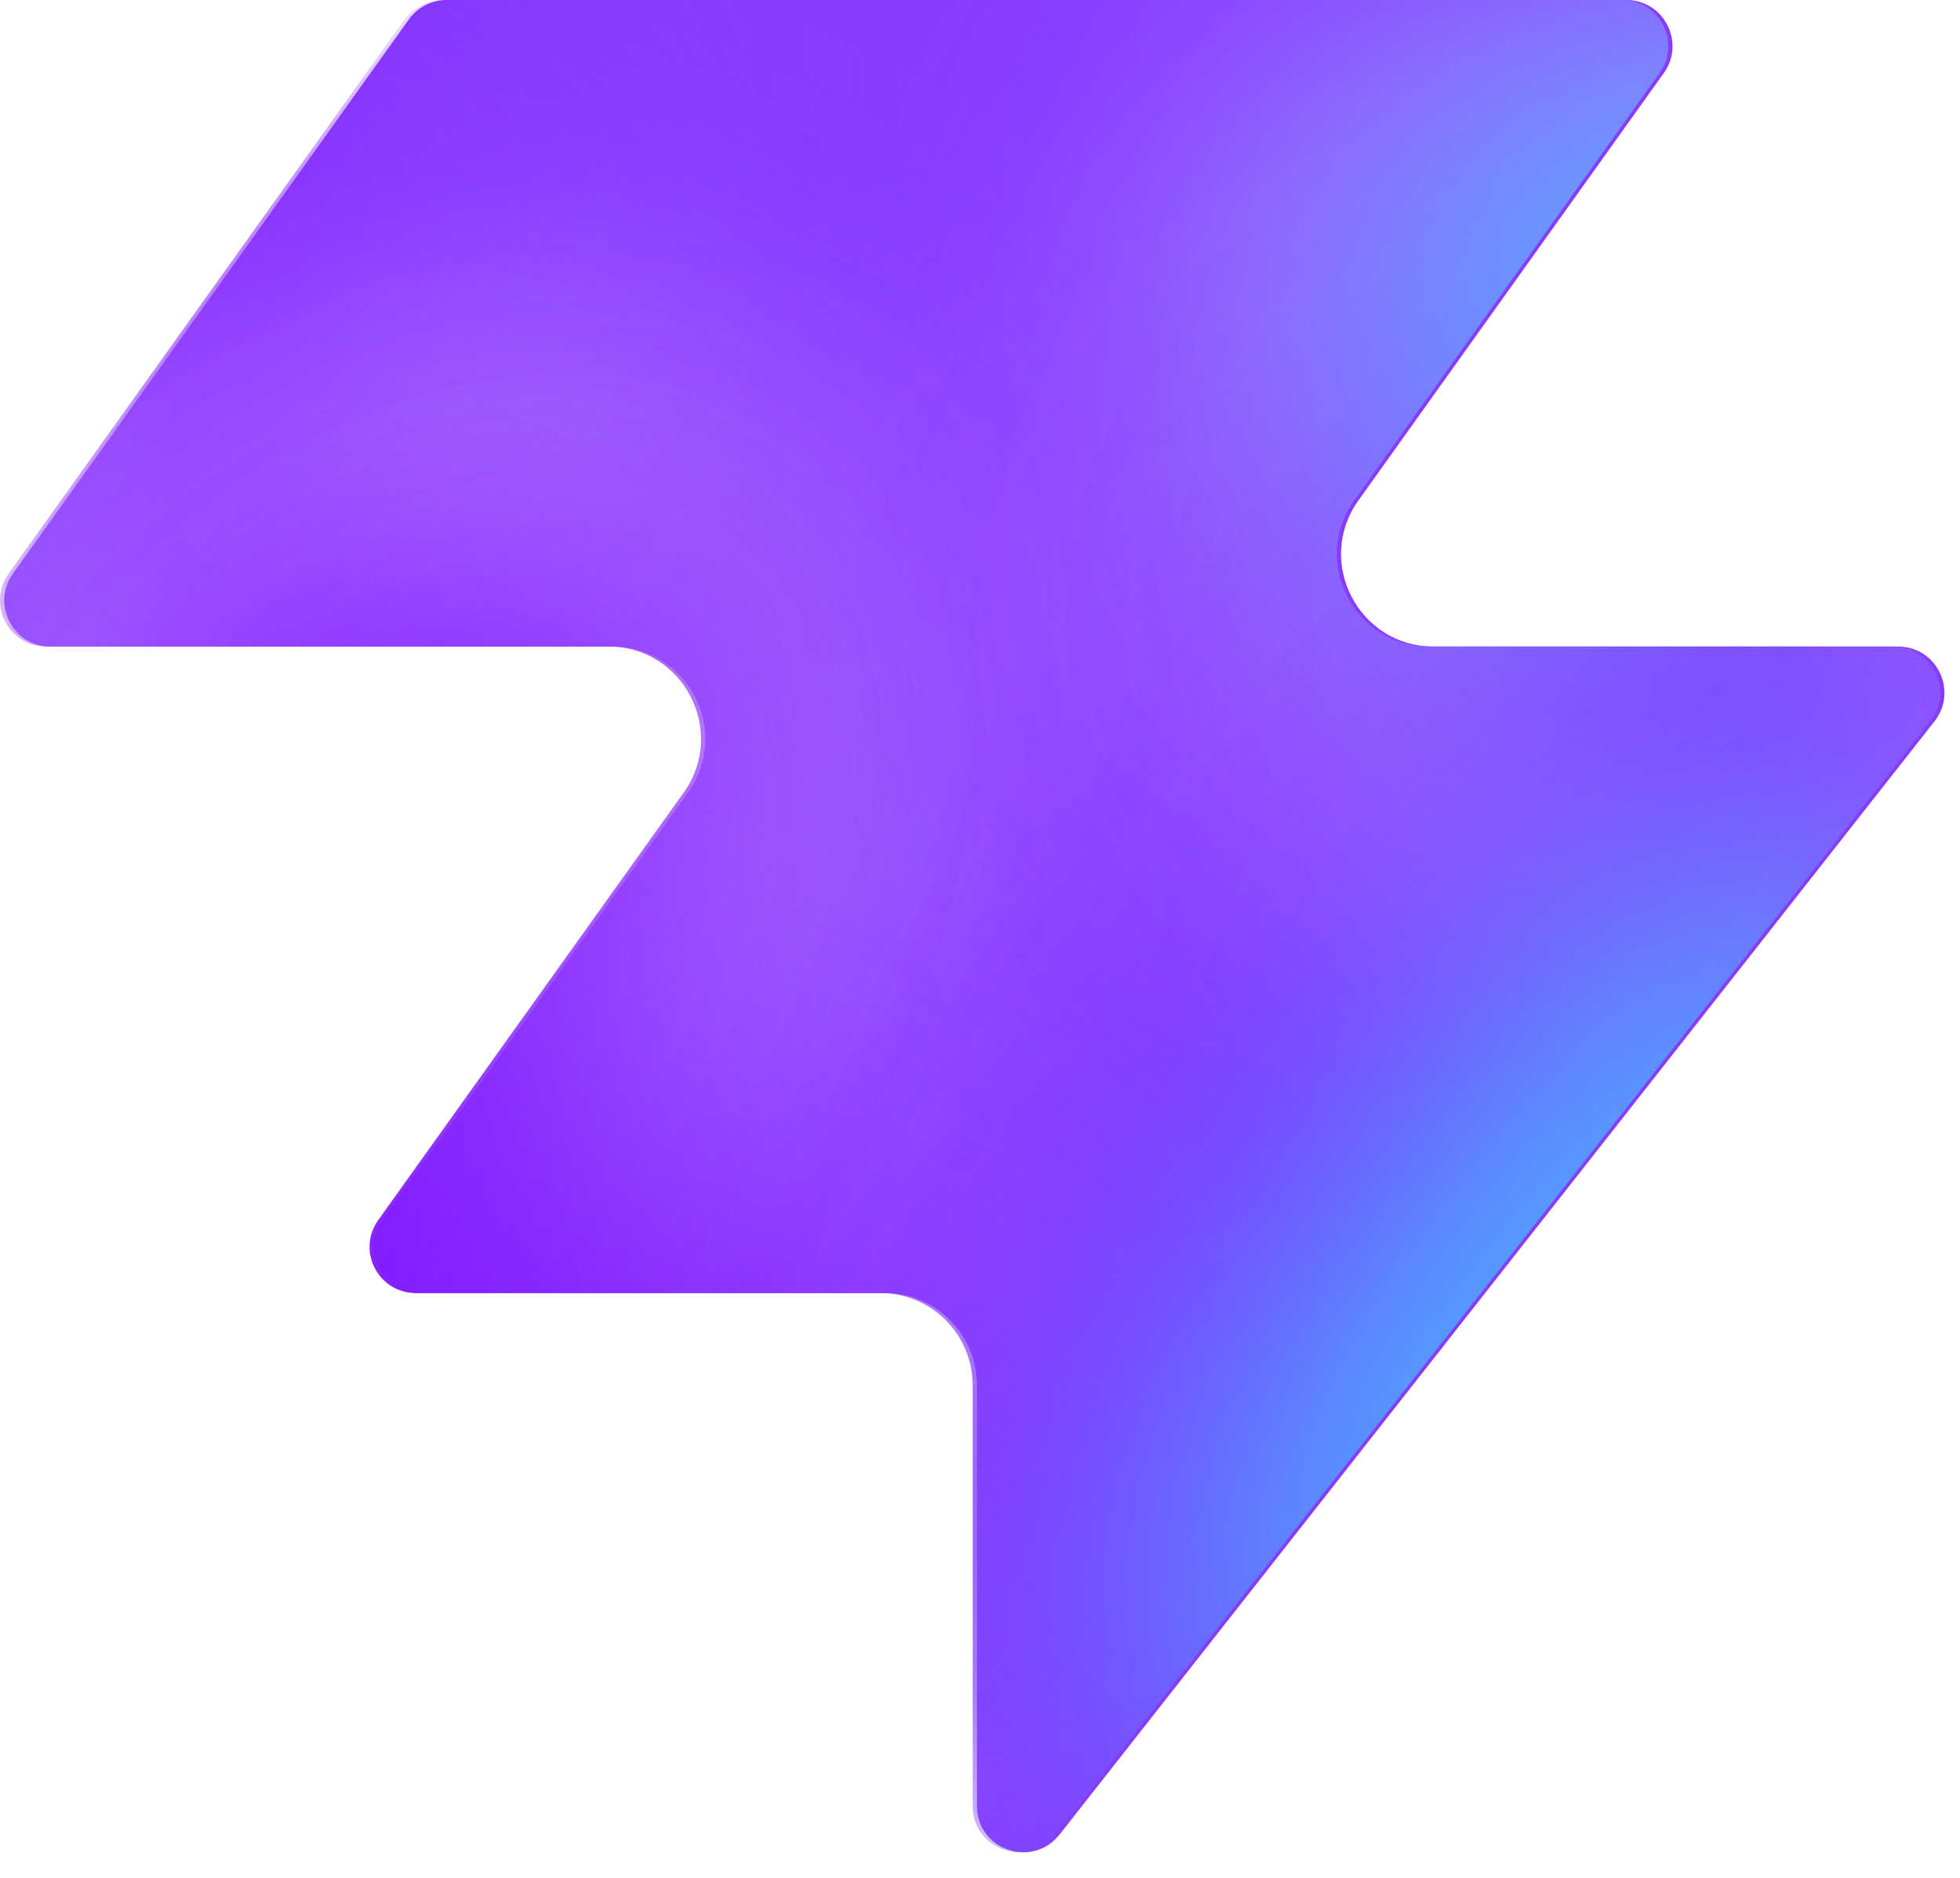
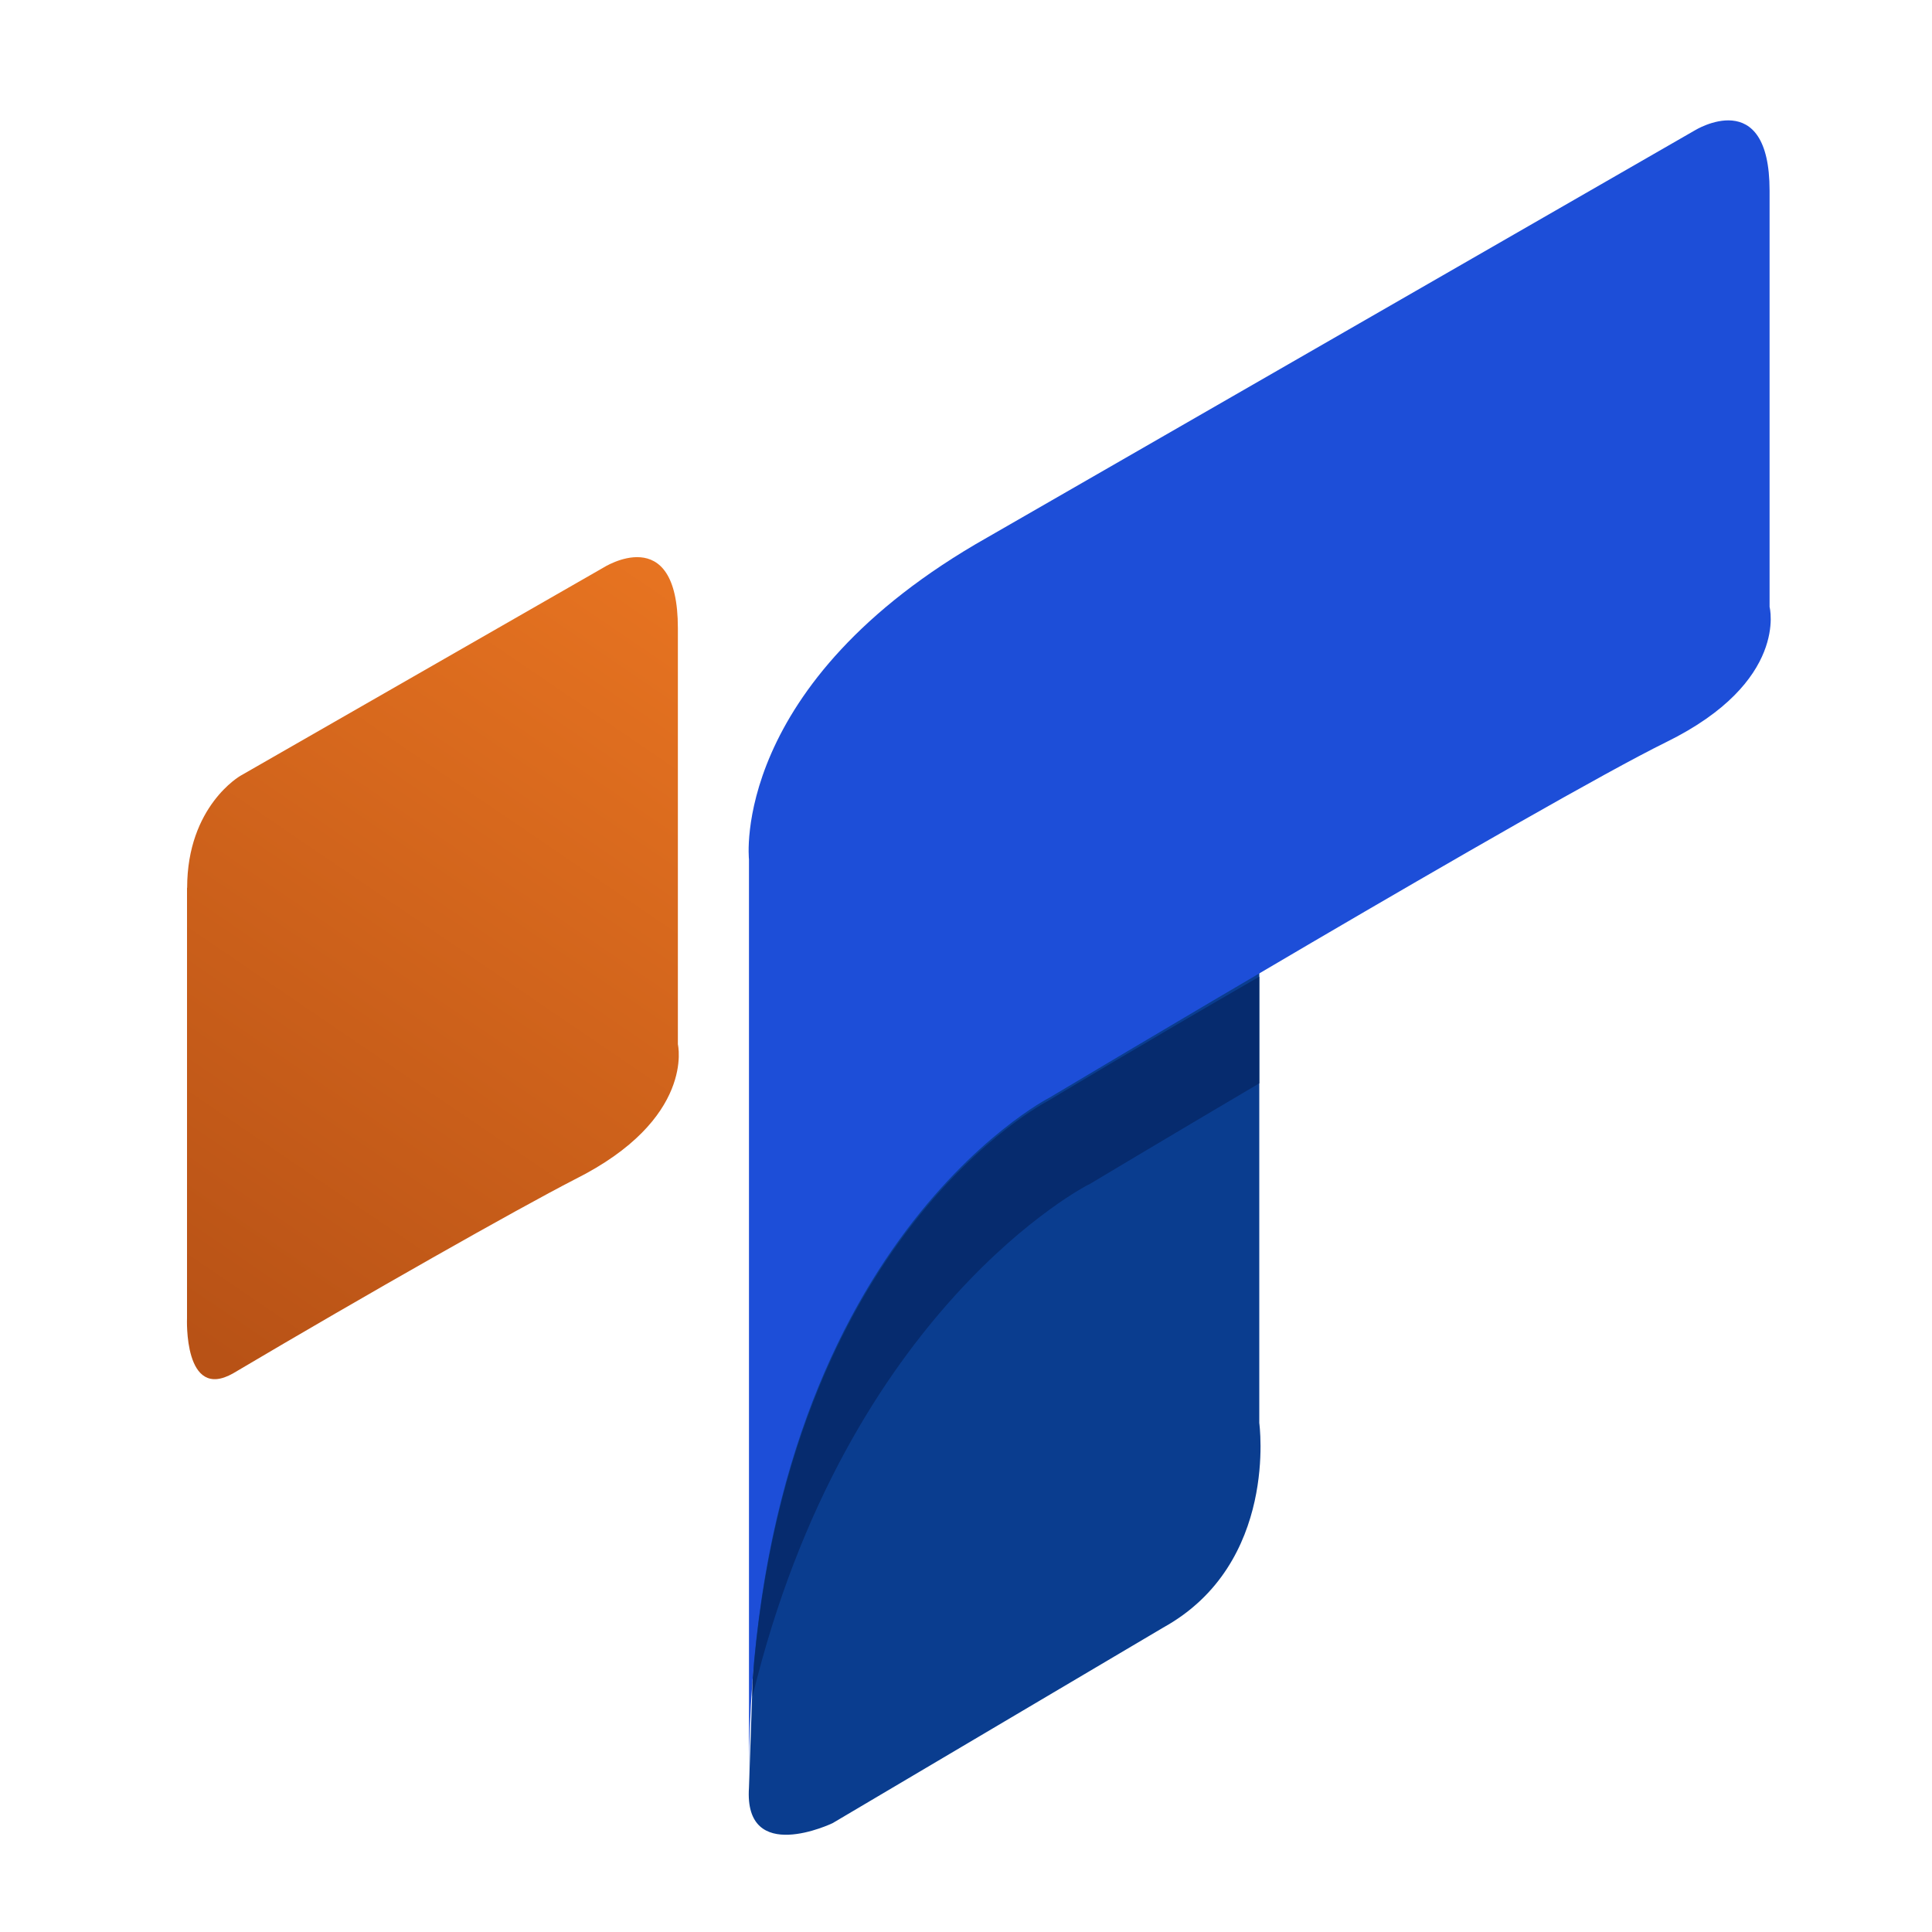
- <svg xmlns="http://www.w3.org/2000/svg" width="48" height="46" fill="none" viewBox="0 0 48 46">
-   <path fill="#863bff" d="M25.946 44.938c-.664.845-2.021.375-2.021-.698V33.937a2.26 2.26 0 0 0-2.262-2.262H10.287c-.92 0-1.456-1.04-.92-1.788l7.48-10.471c1.07-1.497 0-3.578-1.842-3.578H1.237c-.92 0-1.456-1.04-.92-1.788L10.013.474c.214-.297.556-.474.92-.474h28.894c.92 0 1.456 1.04.92 1.788l-7.48 10.471c-1.07 1.498 0 3.579 1.842 3.579h11.377c.943 0 1.473 1.088.89 1.83L25.947 44.94z" style="fill:#863bff;fill:color(display-p3 .525 .23 1);fill-opacity:1" />
-   <mask id="a" width="48" height="46" x="0" y="0" maskUnits="userSpaceOnUse" style="mask-type:alpha">
-     <path fill="#000" d="M25.842 44.938c-.664.844-2.021.375-2.021-.698V33.937a2.26 2.26 0 0 0-2.262-2.262H10.183c-.92 0-1.456-1.04-.92-1.788l7.48-10.471c1.07-1.498 0-3.579-1.842-3.579H1.133c-.92 0-1.456-1.04-.92-1.787L9.91.473c.214-.297.556-.474.92-.474h28.894c.92 0 1.456 1.04.92 1.788l-7.48 10.471c-1.07 1.498 0 3.578 1.842 3.578h11.377c.943 0 1.473 1.088.89 1.832L25.843 44.94z" style="fill:#000;fill-opacity:1" />
-   </mask>
-   <g mask="url(#a)">
-     <g filter="url(#b)">
-       <ellipse cx="5.508" cy="14.704" fill="#ede6ff" rx="5.508" ry="14.704" style="fill:#ede6ff;fill:color(display-p3 .927 .903 1);fill-opacity:1" transform="matrix(.00324 1 1 -.00324 -4.47 31.516)" />
-     </g>
-     <g filter="url(#c)">
-       <ellipse cx="10.399" cy="29.851" fill="#ede6ff" rx="10.399" ry="29.851" style="fill:#ede6ff;fill:color(display-p3 .927 .903 1);fill-opacity:1" transform="matrix(.00324 1 1 -.00324 -39.328 7.883)" />
-     </g>
-     <g filter="url(#d)">
-       <ellipse cx="5.508" cy="30.487" fill="#7e14ff" rx="5.508" ry="30.487" style="fill:#7e14ff;fill:color(display-p3 .492 .077 1);fill-opacity:1" transform="rotate(89.814 -25.913 -14.639)scale(1 -1)" />
-     </g>
-     <g filter="url(#e)">
-       <ellipse cx="5.508" cy="30.599" fill="#7e14ff" rx="5.508" ry="30.599" style="fill:#7e14ff;fill:color(display-p3 .492 .077 1);fill-opacity:1" transform="rotate(89.814 -32.644 -3.334)scale(1 -1)" />
-     </g>
-     <g filter="url(#f)">
-       <ellipse cx="5.508" cy="30.599" fill="#7e14ff" rx="5.508" ry="30.599" style="fill:#7e14ff;fill:color(display-p3 .492 .077 1);fill-opacity:1" transform="matrix(.00324 1 1 -.00324 -34.34 30.47)" />
-     </g>
-     <g filter="url(#g)">
-       <ellipse cx="14.072" cy="22.078" fill="#ede6ff" rx="14.072" ry="22.078" style="fill:#ede6ff;fill:color(display-p3 .927 .903 1);fill-opacity:1" transform="rotate(93.35 24.506 48.493)scale(-1 1)" />
-     </g>
-     <g filter="url(#h)">
-       <ellipse cx="3.47" cy="21.501" fill="#7e14ff" rx="3.47" ry="21.501" style="fill:#7e14ff;fill:color(display-p3 .492 .077 1);fill-opacity:1" transform="rotate(89.009 28.708 47.59)scale(-1 1)" />
-     </g>
-     <g filter="url(#i)">
-       <ellipse cx="3.47" cy="21.501" fill="#7e14ff" rx="3.47" ry="21.501" style="fill:#7e14ff;fill:color(display-p3 .492 .077 1);fill-opacity:1" transform="rotate(89.009 28.708 47.59)scale(-1 1)" />
-     </g>
-     <g filter="url(#j)">
-       <ellipse cx=".387" cy="8.972" fill="#7e14ff" rx="4.407" ry="29.108" style="fill:#7e14ff;fill:color(display-p3 .492 .077 1);fill-opacity:1" transform="rotate(39.51 .387 8.972)" />
-     </g>
-     <g filter="url(#k)">
-       <ellipse cx="47.523" cy="-6.092" fill="#7e14ff" rx="4.407" ry="29.108" style="fill:#7e14ff;fill:color(display-p3 .492 .077 1);fill-opacity:1" transform="rotate(37.892 47.523 -6.092)" />
-     </g>
-     <g filter="url(#l)">
-       <ellipse cx="41.412" cy="6.333" fill="#47bfff" rx="5.971" ry="9.665" style="fill:#47bfff;fill:color(display-p3 .28 .748 1);fill-opacity:1" transform="rotate(37.892 41.412 6.333)" />
-     </g>
-     <g filter="url(#m)">
-       <ellipse cx="-1.879" cy="38.332" fill="#7e14ff" rx="4.407" ry="29.108" style="fill:#7e14ff;fill:color(display-p3 .492 .077 1);fill-opacity:1" transform="rotate(37.892 -1.88 38.332)" />
-     </g>
-     <g filter="url(#n)">
-       <ellipse cx="-1.879" cy="38.332" fill="#7e14ff" rx="4.407" ry="29.108" style="fill:#7e14ff;fill:color(display-p3 .492 .077 1);fill-opacity:1" transform="rotate(37.892 -1.88 38.332)" />
-     </g>
-     <g filter="url(#o)">
-       <ellipse cx="35.651" cy="29.907" fill="#7e14ff" rx="4.407" ry="29.108" style="fill:#7e14ff;fill:color(display-p3 .492 .077 1);fill-opacity:1" transform="rotate(37.892 35.651 29.907)" />
-     </g>
-     <g filter="url(#p)">
-       <ellipse cx="38.418" cy="32.4" fill="#47bfff" rx="5.971" ry="15.297" style="fill:#47bfff;fill:color(display-p3 .28 .748 1);fill-opacity:1" transform="rotate(37.892 38.418 32.4)" />
-     </g>
-   </g>
+ <svg xmlns="http://www.w3.org/2000/svg" viewBox="0 0 150 150">
  <defs>
-     <filter id="b" width="60.045" height="41.654" x="-19.77" y="16.149" color-interpolation-filters="sRGB" filterUnits="userSpaceOnUse">
-       <feFlood flood-opacity="0" result="BackgroundImageFix" />
-       <feBlend in="SourceGraphic" in2="BackgroundImageFix" result="shape" />
-       <feGaussianBlur result="effect1_foregroundBlur_2002_17158" stdDeviation="7.659" />
-     </filter>
-     <filter id="c" width="90.34" height="51.437" x="-54.613" y="-7.533" color-interpolation-filters="sRGB" filterUnits="userSpaceOnUse">
-       <feFlood flood-opacity="0" result="BackgroundImageFix" />
-       <feBlend in="SourceGraphic" in2="BackgroundImageFix" result="shape" />
-       <feGaussianBlur result="effect1_foregroundBlur_2002_17158" stdDeviation="7.659" />
-     </filter>
-     <filter id="d" width="79.355" height="29.4" x="-49.64" y="2.03" color-interpolation-filters="sRGB" filterUnits="userSpaceOnUse">
-       <feFlood flood-opacity="0" result="BackgroundImageFix" />
-       <feBlend in="SourceGraphic" in2="BackgroundImageFix" result="shape" />
-       <feGaussianBlur result="effect1_foregroundBlur_2002_17158" stdDeviation="4.596" />
-     </filter>
-     <filter id="e" width="79.579" height="29.4" x="-45.045" y="20.029" color-interpolation-filters="sRGB" filterUnits="userSpaceOnUse">
-       <feFlood flood-opacity="0" result="BackgroundImageFix" />
-       <feBlend in="SourceGraphic" in2="BackgroundImageFix" result="shape" />
-       <feGaussianBlur result="effect1_foregroundBlur_2002_17158" stdDeviation="4.596" />
-     </filter>
-     <filter id="f" width="79.579" height="29.4" x="-43.513" y="21.178" color-interpolation-filters="sRGB" filterUnits="userSpaceOnUse">
-       <feFlood flood-opacity="0" result="BackgroundImageFix" />
-       <feBlend in="SourceGraphic" in2="BackgroundImageFix" result="shape" />
-       <feGaussianBlur result="effect1_foregroundBlur_2002_17158" stdDeviation="4.596" />
-     </filter>
-     <filter id="g" width="74.749" height="58.852" x="15.756" y="-17.901" color-interpolation-filters="sRGB" filterUnits="userSpaceOnUse">
-       <feFlood flood-opacity="0" result="BackgroundImageFix" />
-       <feBlend in="SourceGraphic" in2="BackgroundImageFix" result="shape" />
-       <feGaussianBlur result="effect1_foregroundBlur_2002_17158" stdDeviation="7.659" />
-     </filter>
-     <filter id="h" width="61.377" height="25.362" x="23.548" y="2.284" color-interpolation-filters="sRGB" filterUnits="userSpaceOnUse">
-       <feFlood flood-opacity="0" result="BackgroundImageFix" />
-       <feBlend in="SourceGraphic" in2="BackgroundImageFix" result="shape" />
-       <feGaussianBlur result="effect1_foregroundBlur_2002_17158" stdDeviation="4.596" />
-     </filter>
-     <filter id="i" width="61.377" height="25.362" x="23.548" y="2.284" color-interpolation-filters="sRGB" filterUnits="userSpaceOnUse">
-       <feFlood flood-opacity="0" result="BackgroundImageFix" />
-       <feBlend in="SourceGraphic" in2="BackgroundImageFix" result="shape" />
-       <feGaussianBlur result="effect1_foregroundBlur_2002_17158" stdDeviation="4.596" />
-     </filter>
-     <filter id="j" width="56.045" height="63.649" x="-27.636" y="-22.853" color-interpolation-filters="sRGB" filterUnits="userSpaceOnUse">
-       <feFlood flood-opacity="0" result="BackgroundImageFix" />
-       <feBlend in="SourceGraphic" in2="BackgroundImageFix" result="shape" />
-       <feGaussianBlur result="effect1_foregroundBlur_2002_17158" stdDeviation="4.596" />
-     </filter>
-     <filter id="k" width="54.814" height="64.646" x="20.116" y="-38.415" color-interpolation-filters="sRGB" filterUnits="userSpaceOnUse">
-       <feFlood flood-opacity="0" result="BackgroundImageFix" />
-       <feBlend in="SourceGraphic" in2="BackgroundImageFix" result="shape" />
-       <feGaussianBlur result="effect1_foregroundBlur_2002_17158" stdDeviation="4.596" />
-     </filter>
-     <filter id="l" width="33.541" height="35.313" x="24.641" y="-11.323" color-interpolation-filters="sRGB" filterUnits="userSpaceOnUse">
-       <feFlood flood-opacity="0" result="BackgroundImageFix" />
-       <feBlend in="SourceGraphic" in2="BackgroundImageFix" result="shape" />
-       <feGaussianBlur result="effect1_foregroundBlur_2002_17158" stdDeviation="4.596" />
-     </filter>
-     <filter id="m" width="54.814" height="64.646" x="-29.286" y="6.009" color-interpolation-filters="sRGB" filterUnits="userSpaceOnUse">
-       <feFlood flood-opacity="0" result="BackgroundImageFix" />
-       <feBlend in="SourceGraphic" in2="BackgroundImageFix" result="shape" />
-       <feGaussianBlur result="effect1_foregroundBlur_2002_17158" stdDeviation="4.596" />
-     </filter>
-     <filter id="n" width="54.814" height="64.646" x="-29.286" y="6.009" color-interpolation-filters="sRGB" filterUnits="userSpaceOnUse">
-       <feFlood flood-opacity="0" result="BackgroundImageFix" />
-       <feBlend in="SourceGraphic" in2="BackgroundImageFix" result="shape" />
-       <feGaussianBlur result="effect1_foregroundBlur_2002_17158" stdDeviation="4.596" />
-     </filter>
-     <filter id="o" width="54.814" height="64.646" x="8.244" y="-2.416" color-interpolation-filters="sRGB" filterUnits="userSpaceOnUse">
-       <feFlood flood-opacity="0" result="BackgroundImageFix" />
-       <feBlend in="SourceGraphic" in2="BackgroundImageFix" result="shape" />
-       <feGaussianBlur result="effect1_foregroundBlur_2002_17158" stdDeviation="4.596" />
-     </filter>
-     <filter id="p" width="39.409" height="43.623" x="18.713" y="10.588" color-interpolation-filters="sRGB" filterUnits="userSpaceOnUse">
-       <feFlood flood-opacity="0" result="BackgroundImageFix" />
-       <feBlend in="SourceGraphic" in2="BackgroundImageFix" result="shape" />
-       <feGaussianBlur result="effect1_foregroundBlur_2002_17158" stdDeviation="4.596" />
-     </filter>
+     <linearGradient id="tyroOrange" x1="61.29" y1="33.97" x2="14.04" y2="103.35" gradientUnits="userSpaceOnUse">
+       <stop offset="0" stop-color="#f07a23" />
+       <stop offset="1" stop-color="#b85216" />
+     </linearGradient>
  </defs>
+   <path fill="url(#tyroOrange)" d="M14.52,68.93v33.41s-.28,6.49,3.59,4.28c10.49-6.21,21.95-12.7,26.51-15.05,9.39-4.69,8.01-10.49,8.01-10.49V48.77c0-8.42-5.8-4.69-5.8-4.69l-28.16,16.15s-4.14,2.35-4.14,8.7Z" />
+   <path fill="#0a3d8f" d="M97.77,70.17v40.31s1.52,10.91-7.45,15.88l-25.68,15.19s-6.9,3.31-6.49-2.76l1.66-48.73,37.96-19.88Z" />
+   <path fill="#1d4ed8" d="M58.15,137.95V66.72s-1.52-13.67,18.5-24.99l54.94-31.61s5.8-3.59,5.8,4.69V47.12s1.52,5.8-8.01,10.49c-9.53,4.69-47.9,27.61-47.9,27.61,0,0-23.33,11.87-23.33,52.74Z" />
+   <path fill="#062b6e" d="M84.52,91.98s5.52-3.31,13.25-7.87v-8.28c-9.11,5.25-16.43,9.66-16.43,9.66,0,0-20.29,10.35-22.92,45.14v1.1c7.32-30.23,26.09-39.76,26.09-39.76Z" />
</svg>
